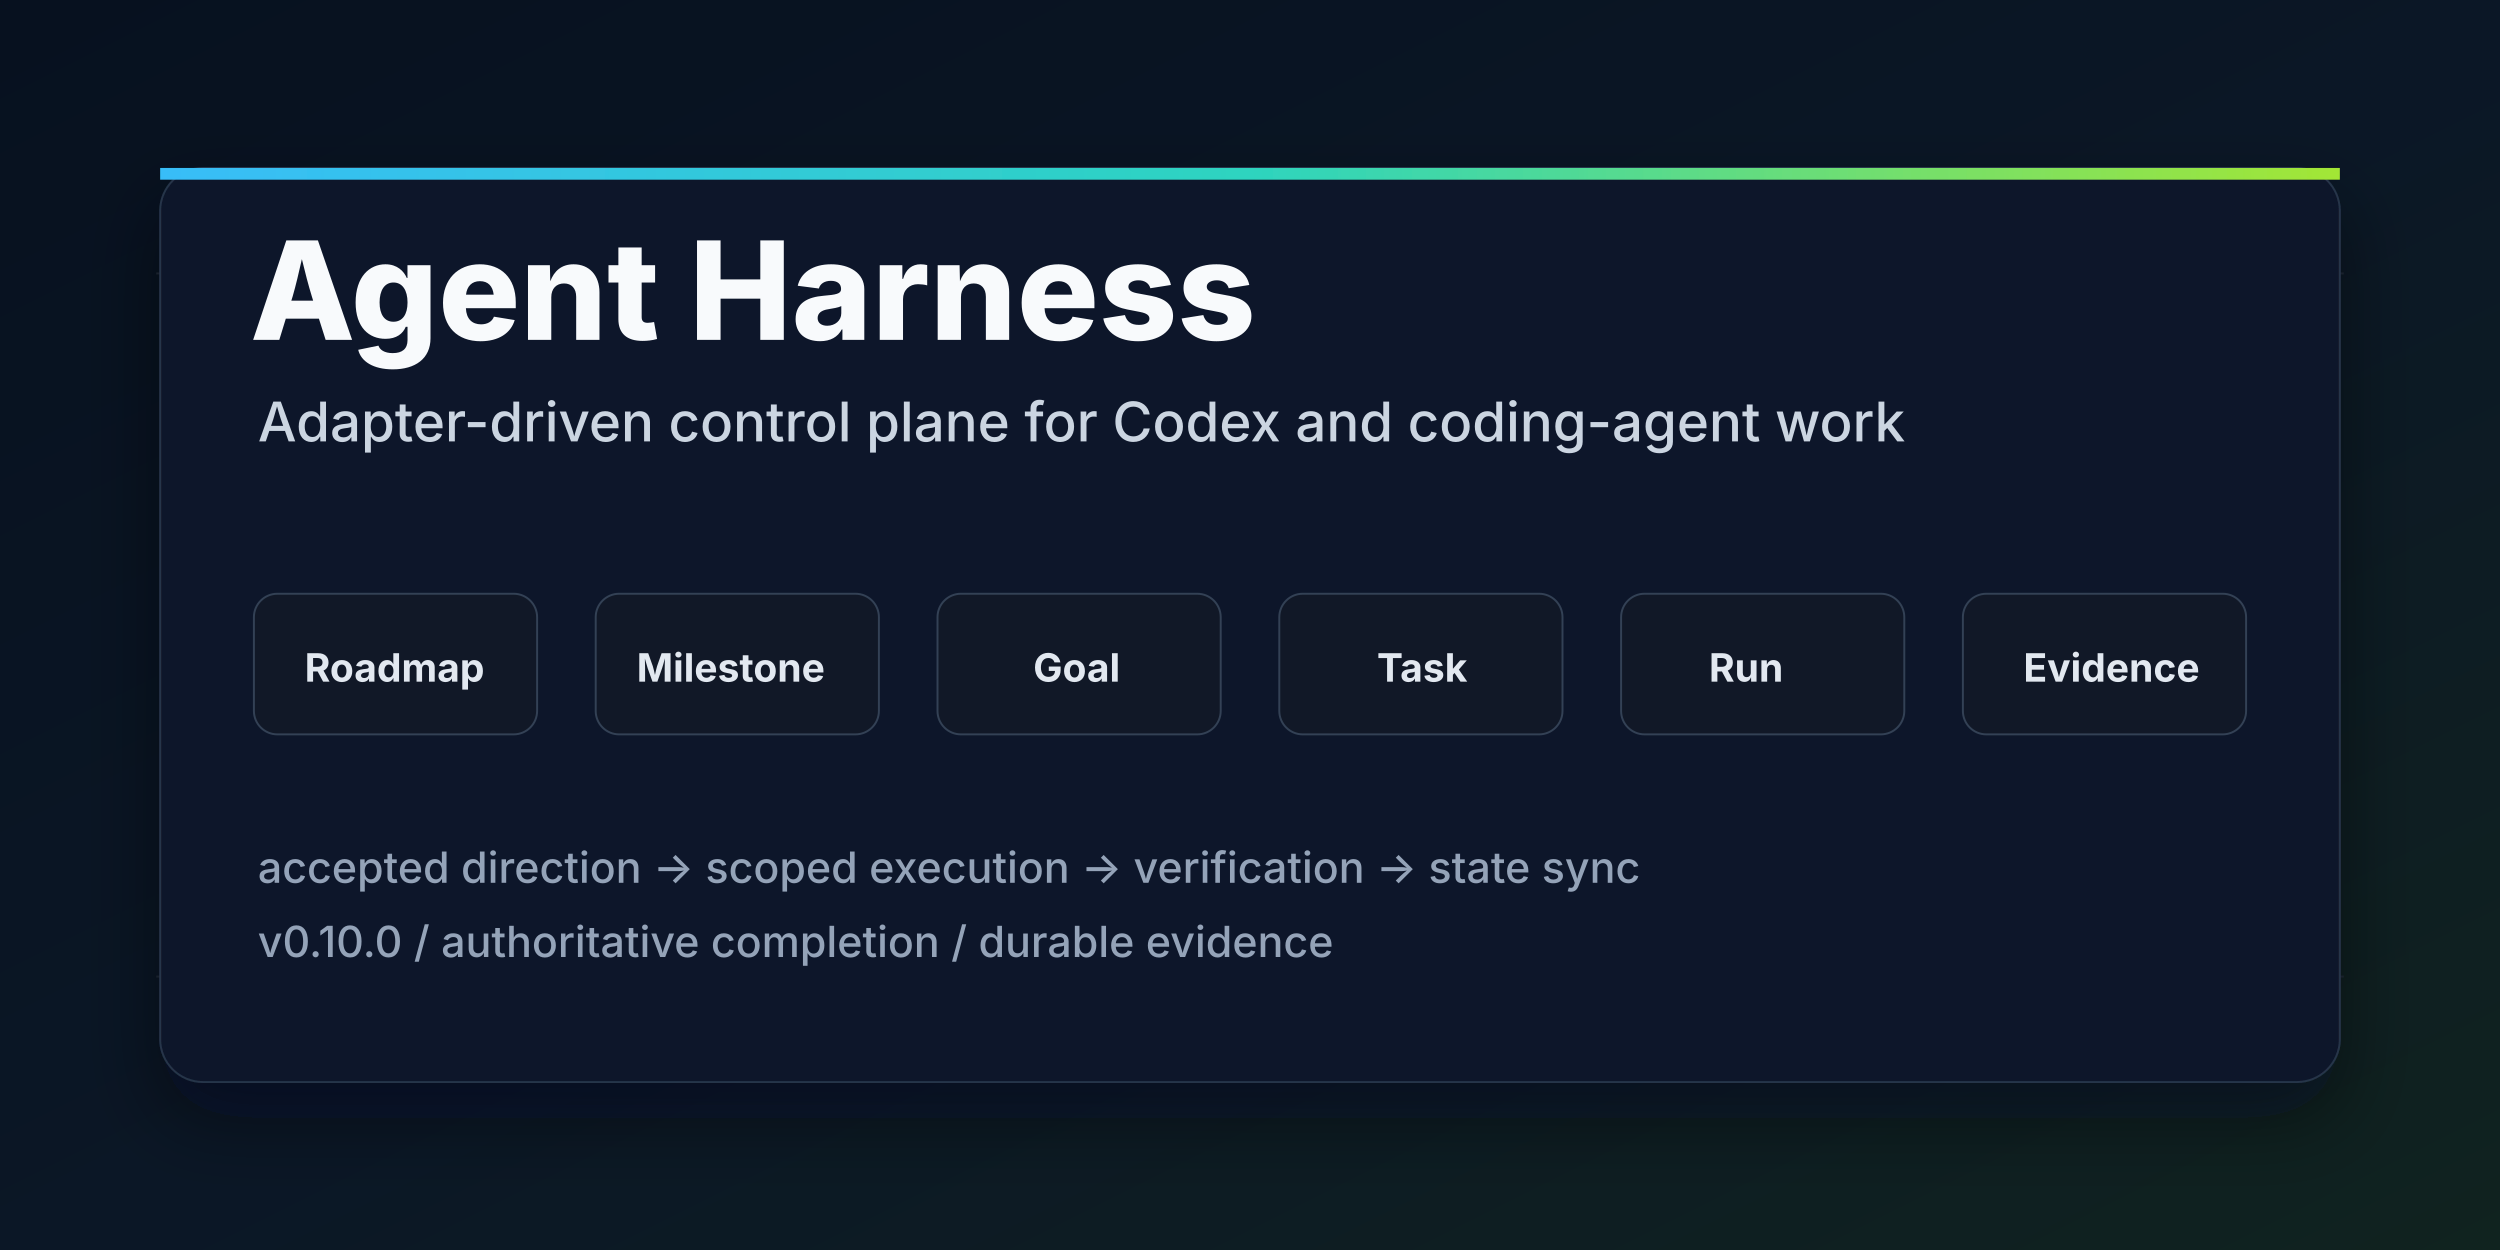
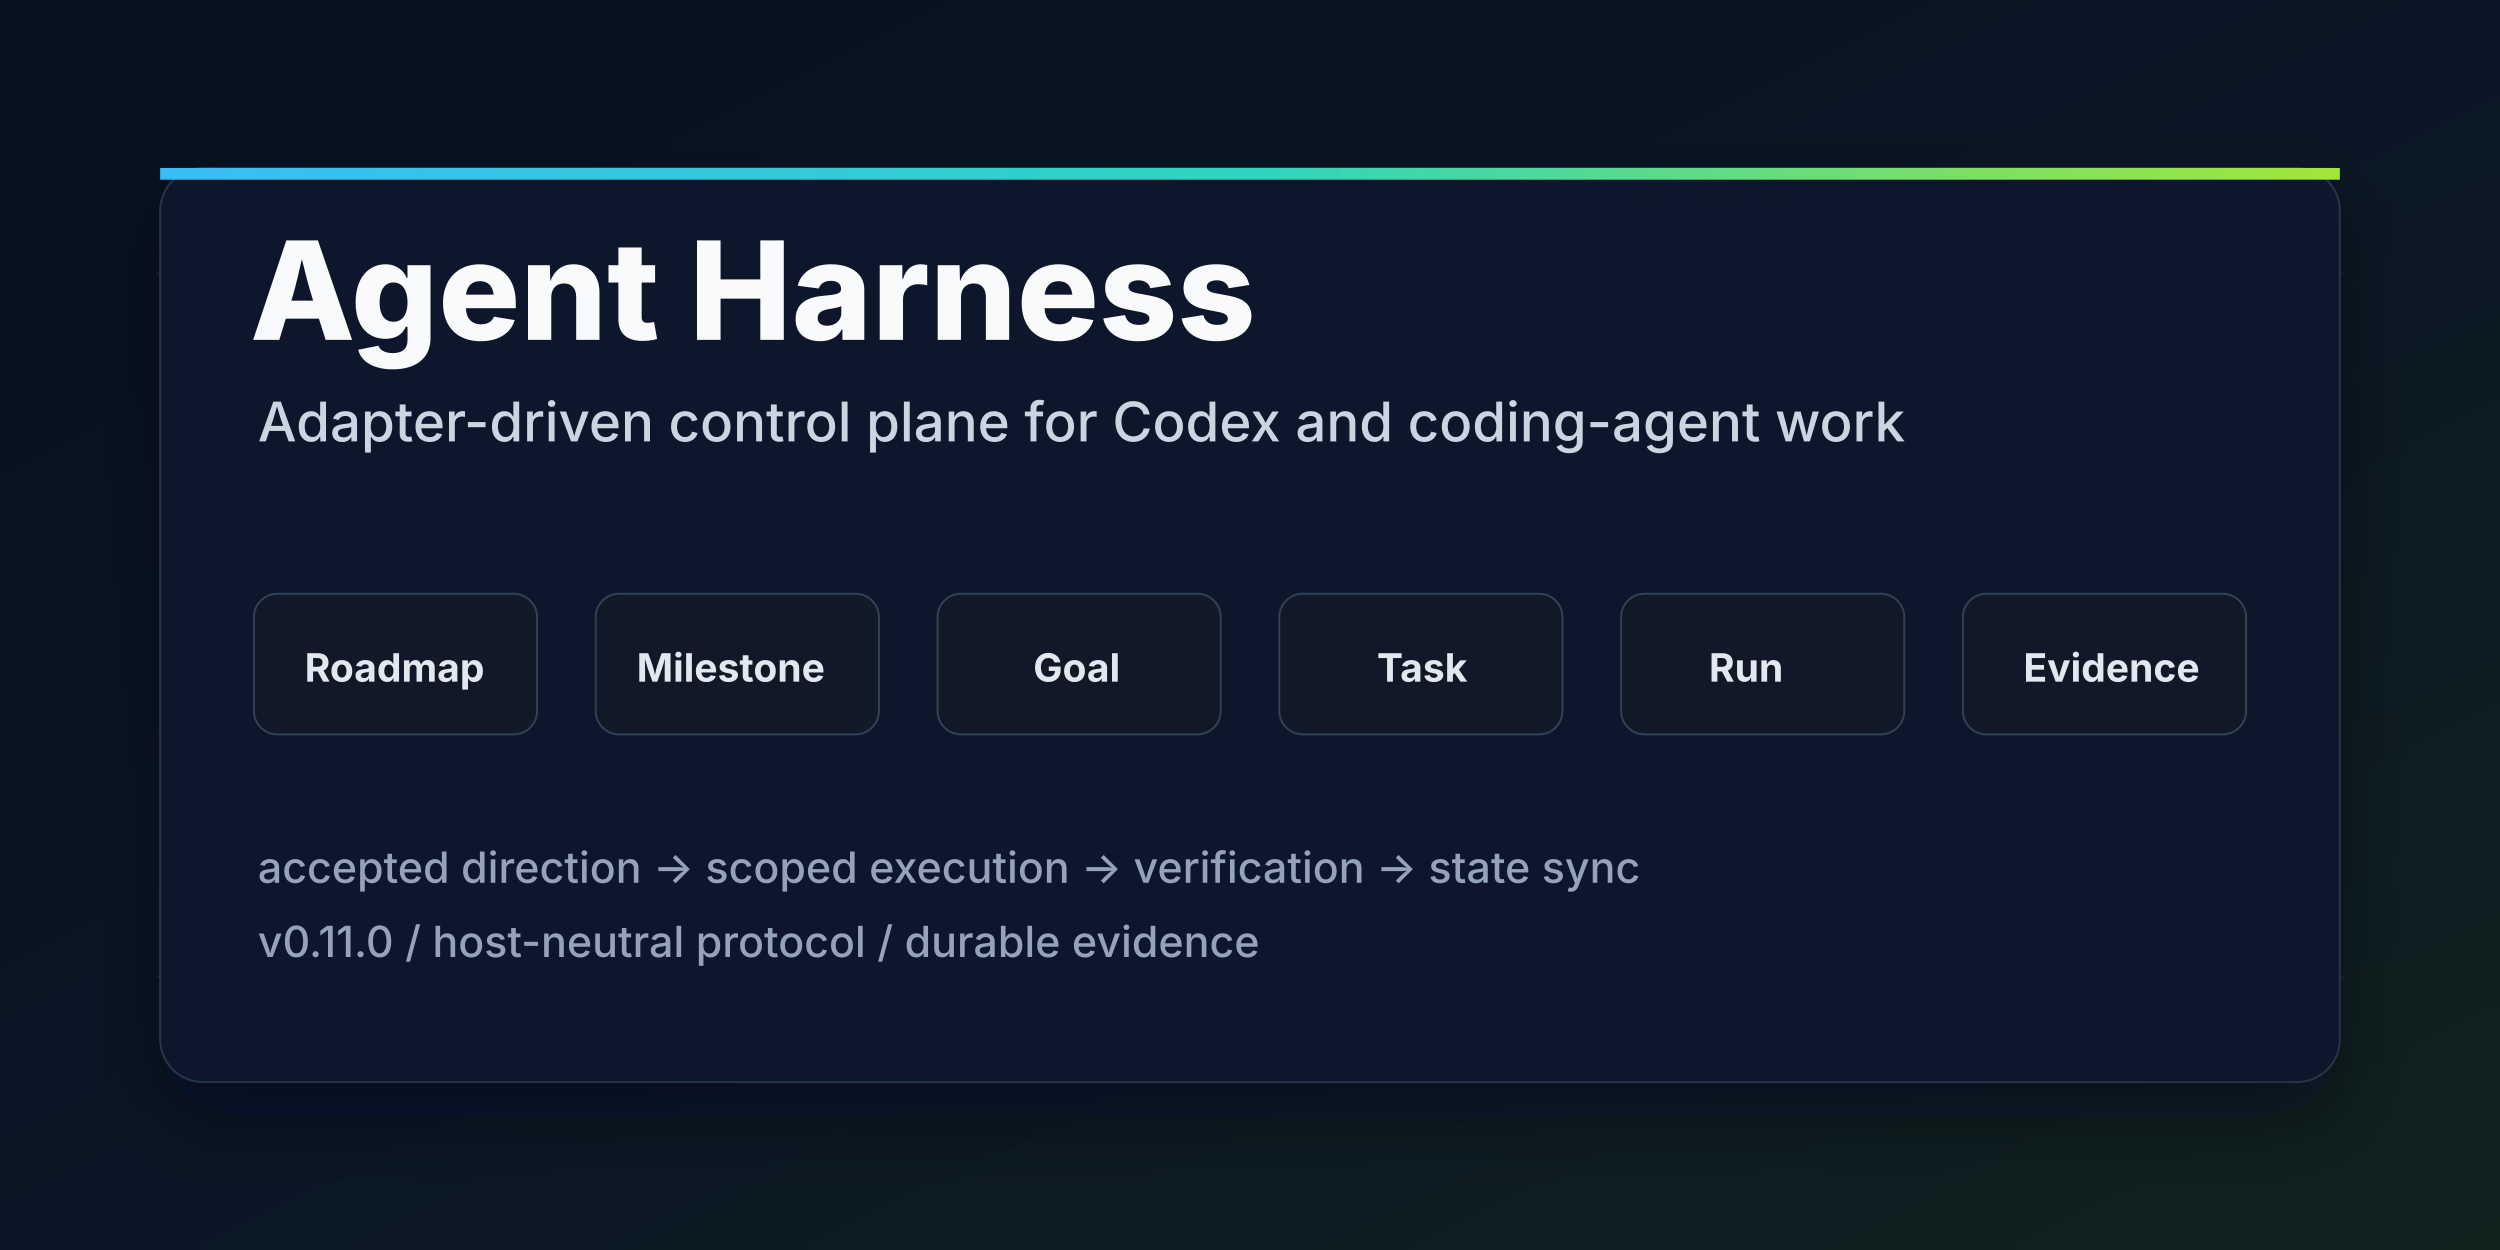
<svg xmlns="http://www.w3.org/2000/svg" width="1280" height="640" viewBox="0 0 1280 640" role="img" aria-labelledby="title desc">
  <defs>
    <linearGradient id="bg" x1="0" y1="0" x2="1" y2="1">
      <stop offset="0" stop-color="#07111f" />
      <stop offset="0.52" stop-color="#0b1726" />
      <stop offset="1" stop-color="#10231f" />
    </linearGradient>
    <linearGradient id="line" x1="0" y1="0" x2="1" y2="0">
      <stop offset="0" stop-color="#38bdf8" />
      <stop offset="0.5" stop-color="#2dd4bf" />
      <stop offset="1" stop-color="#a3e635" />
    </linearGradient>
    <filter id="soft" x="-20%" y="-20%" width="140%" height="140%">
      <feDropShadow dx="0" dy="18" stdDeviation="20" flood-color="#020617" flood-opacity="0.45" />
    </filter>
  </defs>
  <rect width="1280" height="640" fill="url(#bg)" />
  <path d="M80 500H1200" stroke="#1f2937" stroke-width="1" />
  <path d="M80 140H1200" stroke="#1f2937" stroke-width="1" />
  <path d="M132 498V142M372 498V142M612 498V142M852 498V142M1092 498V142" stroke="#142033" stroke-width="1" />
  <g filter="url(#soft)">
    <rect x="82" y="86" width="1116" height="468" rx="22" fill="#0f172a" stroke="#263449" />
    <rect x="82" y="86" width="1116" height="6" fill="url(#line)" />
  </g>
  <text x="128" y="174" fill="#f8fafc" font-family="Inter, ui-sans-serif, system-ui, -apple-system, BlinkMacSystemFont, Segoe UI, sans-serif" font-size="70" font-weight="760" letter-spacing="0">Agent Harness</text>
  <text x="132" y="226" fill="#cbd5e1" font-family="Inter, ui-sans-serif, system-ui, -apple-system, BlinkMacSystemFont, Segoe UI, sans-serif" font-size="28" font-weight="500" letter-spacing="0">Adapter-driven control plane for Codex and coding-agent work</text>
  <g font-family="Inter, ui-sans-serif, system-ui, -apple-system, BlinkMacSystemFont, Segoe UI, sans-serif" font-size="20" font-weight="700">
    <rect x="130" y="304" width="145" height="72" rx="12" fill="#111827" stroke="#334155" />
    <text x="156" y="349" fill="#e2e8f0">Roadmap</text>
    <rect x="305" y="304" width="145" height="72" rx="12" fill="#111827" stroke="#334155" />
    <text x="326" y="349" fill="#e2e8f0">Milestone</text>
    <rect x="480" y="304" width="145" height="72" rx="12" fill="#111827" stroke="#334155" />
    <text x="529" y="349" fill="#e2e8f0">Goal</text>
    <rect x="655" y="304" width="145" height="72" rx="12" fill="#111827" stroke="#334155" />
    <text x="705" y="349" fill="#e2e8f0">Task</text>
    <rect x="830" y="304" width="145" height="72" rx="12" fill="#111827" stroke="#334155" />
    <text x="875" y="349" fill="#e2e8f0">Run</text>
    <rect x="1005" y="304" width="145" height="72" rx="12" fill="#111827" stroke="#334155" />
    <text x="1036" y="349" fill="#e2e8f0">Evidence</text>
  </g>
  <g stroke="url(#line)" stroke-width="5" stroke-linecap="round" fill="none">
    <path d="M279 340H301" />
    <path d="M454 340H476" />
    <path d="M629 340H651" />
    <path d="M804 340H826" />
    <path d="M979 340H1001" />
  </g>
  <g fill="#94a3b8" font-family="Inter, ui-sans-serif, system-ui, -apple-system, BlinkMacSystemFont, Segoe UI, sans-serif" font-size="22" font-weight="520">
    <text x="132" y="452">accepted direction -&gt; scoped execution -&gt; verification -&gt; state sync</text>
-     <text x="132" y="490">v0.10.0 / authoritative completion / durable evidence</text>
+     <text x="132" y="490">v0.11.0 / host-neutral protocol / durable evidence</text>
  </g>
</svg>
